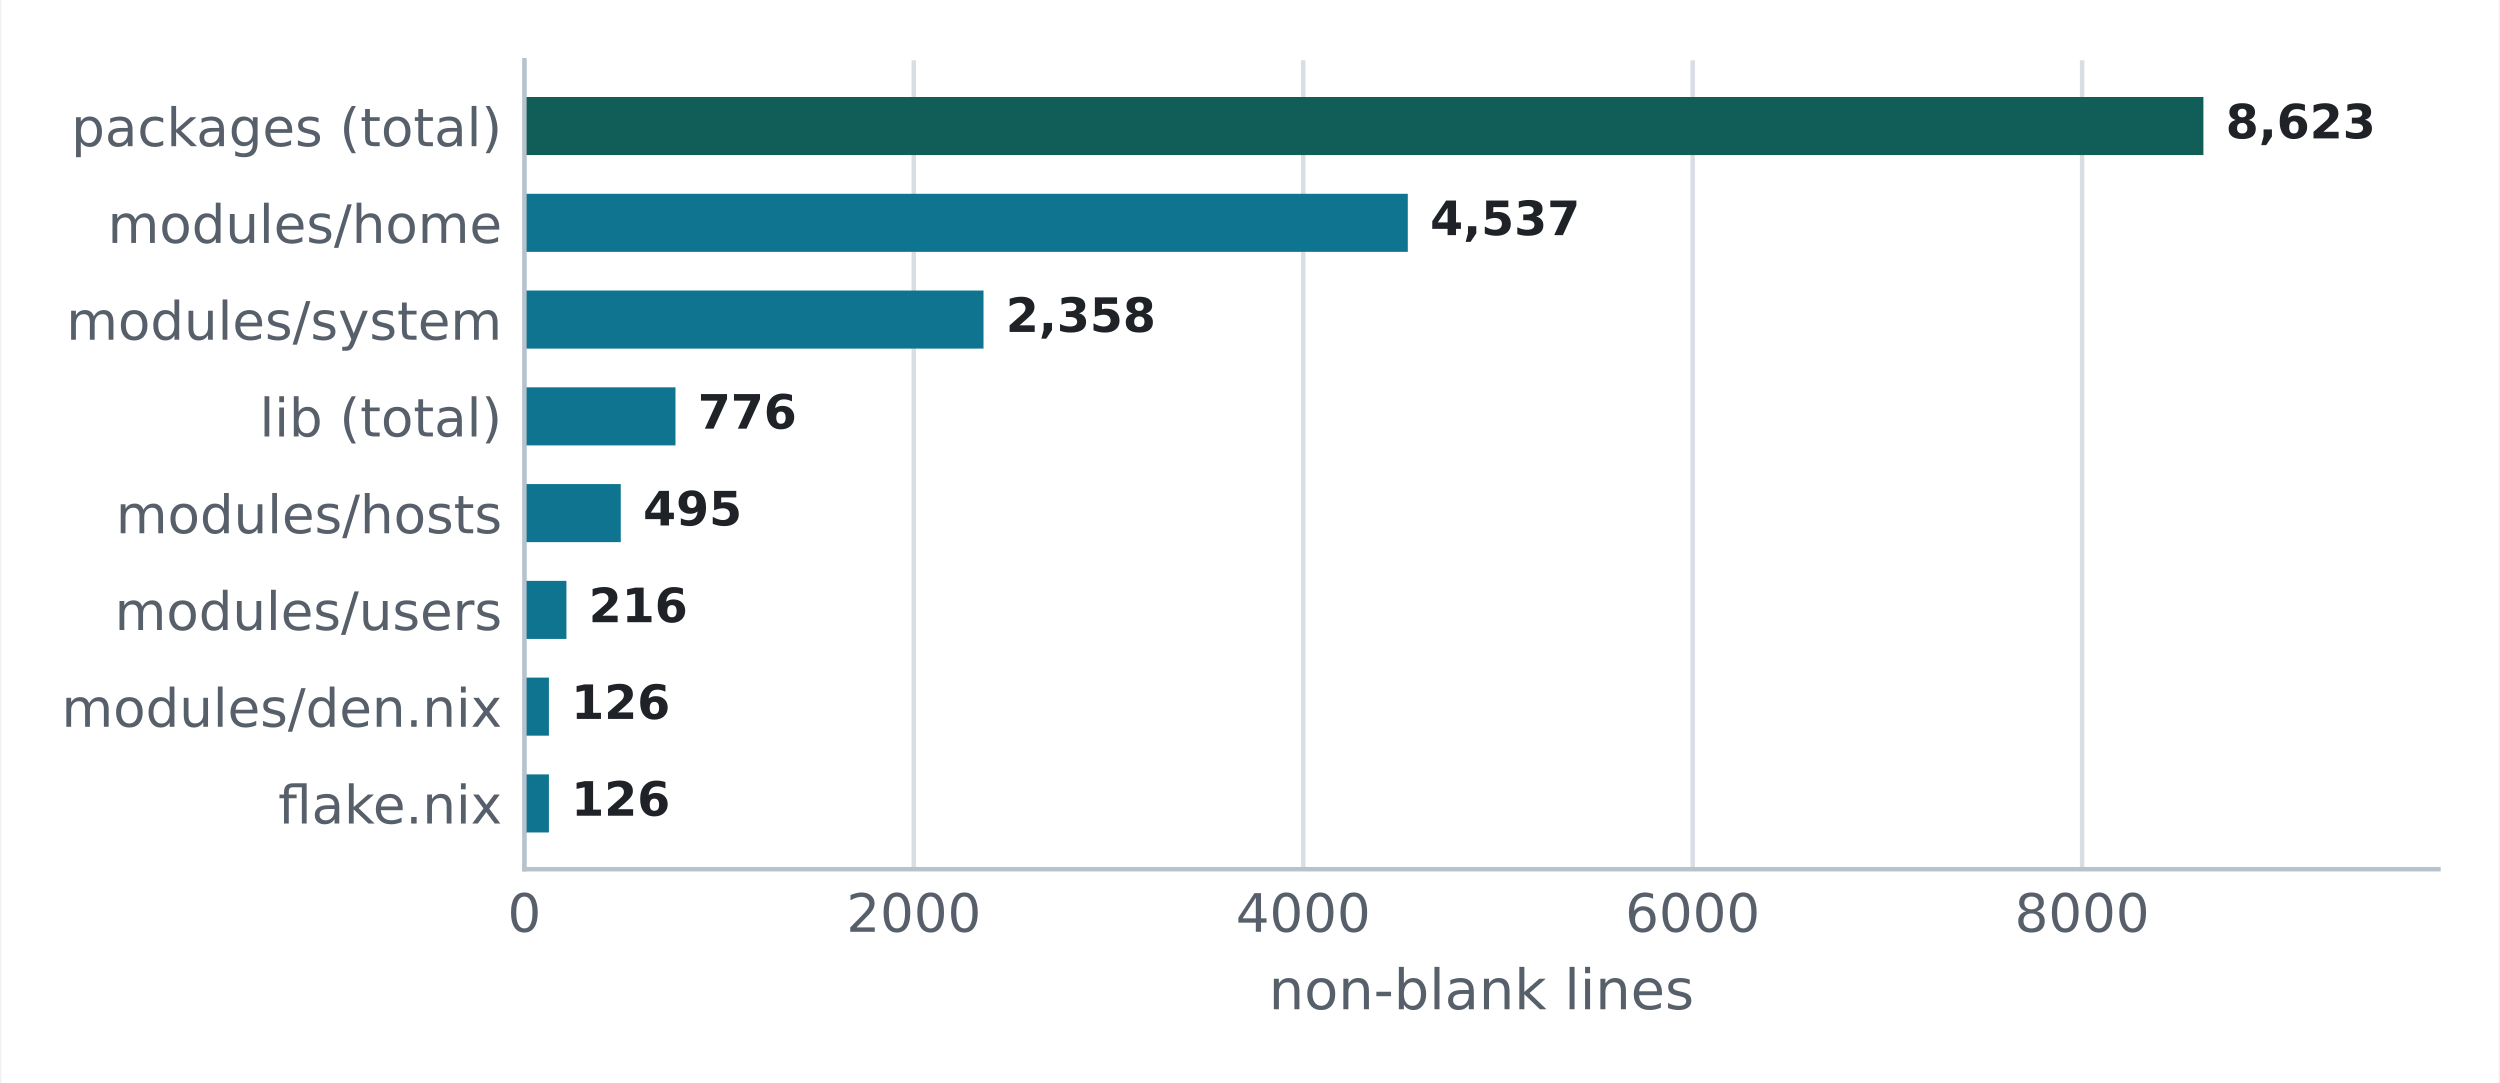
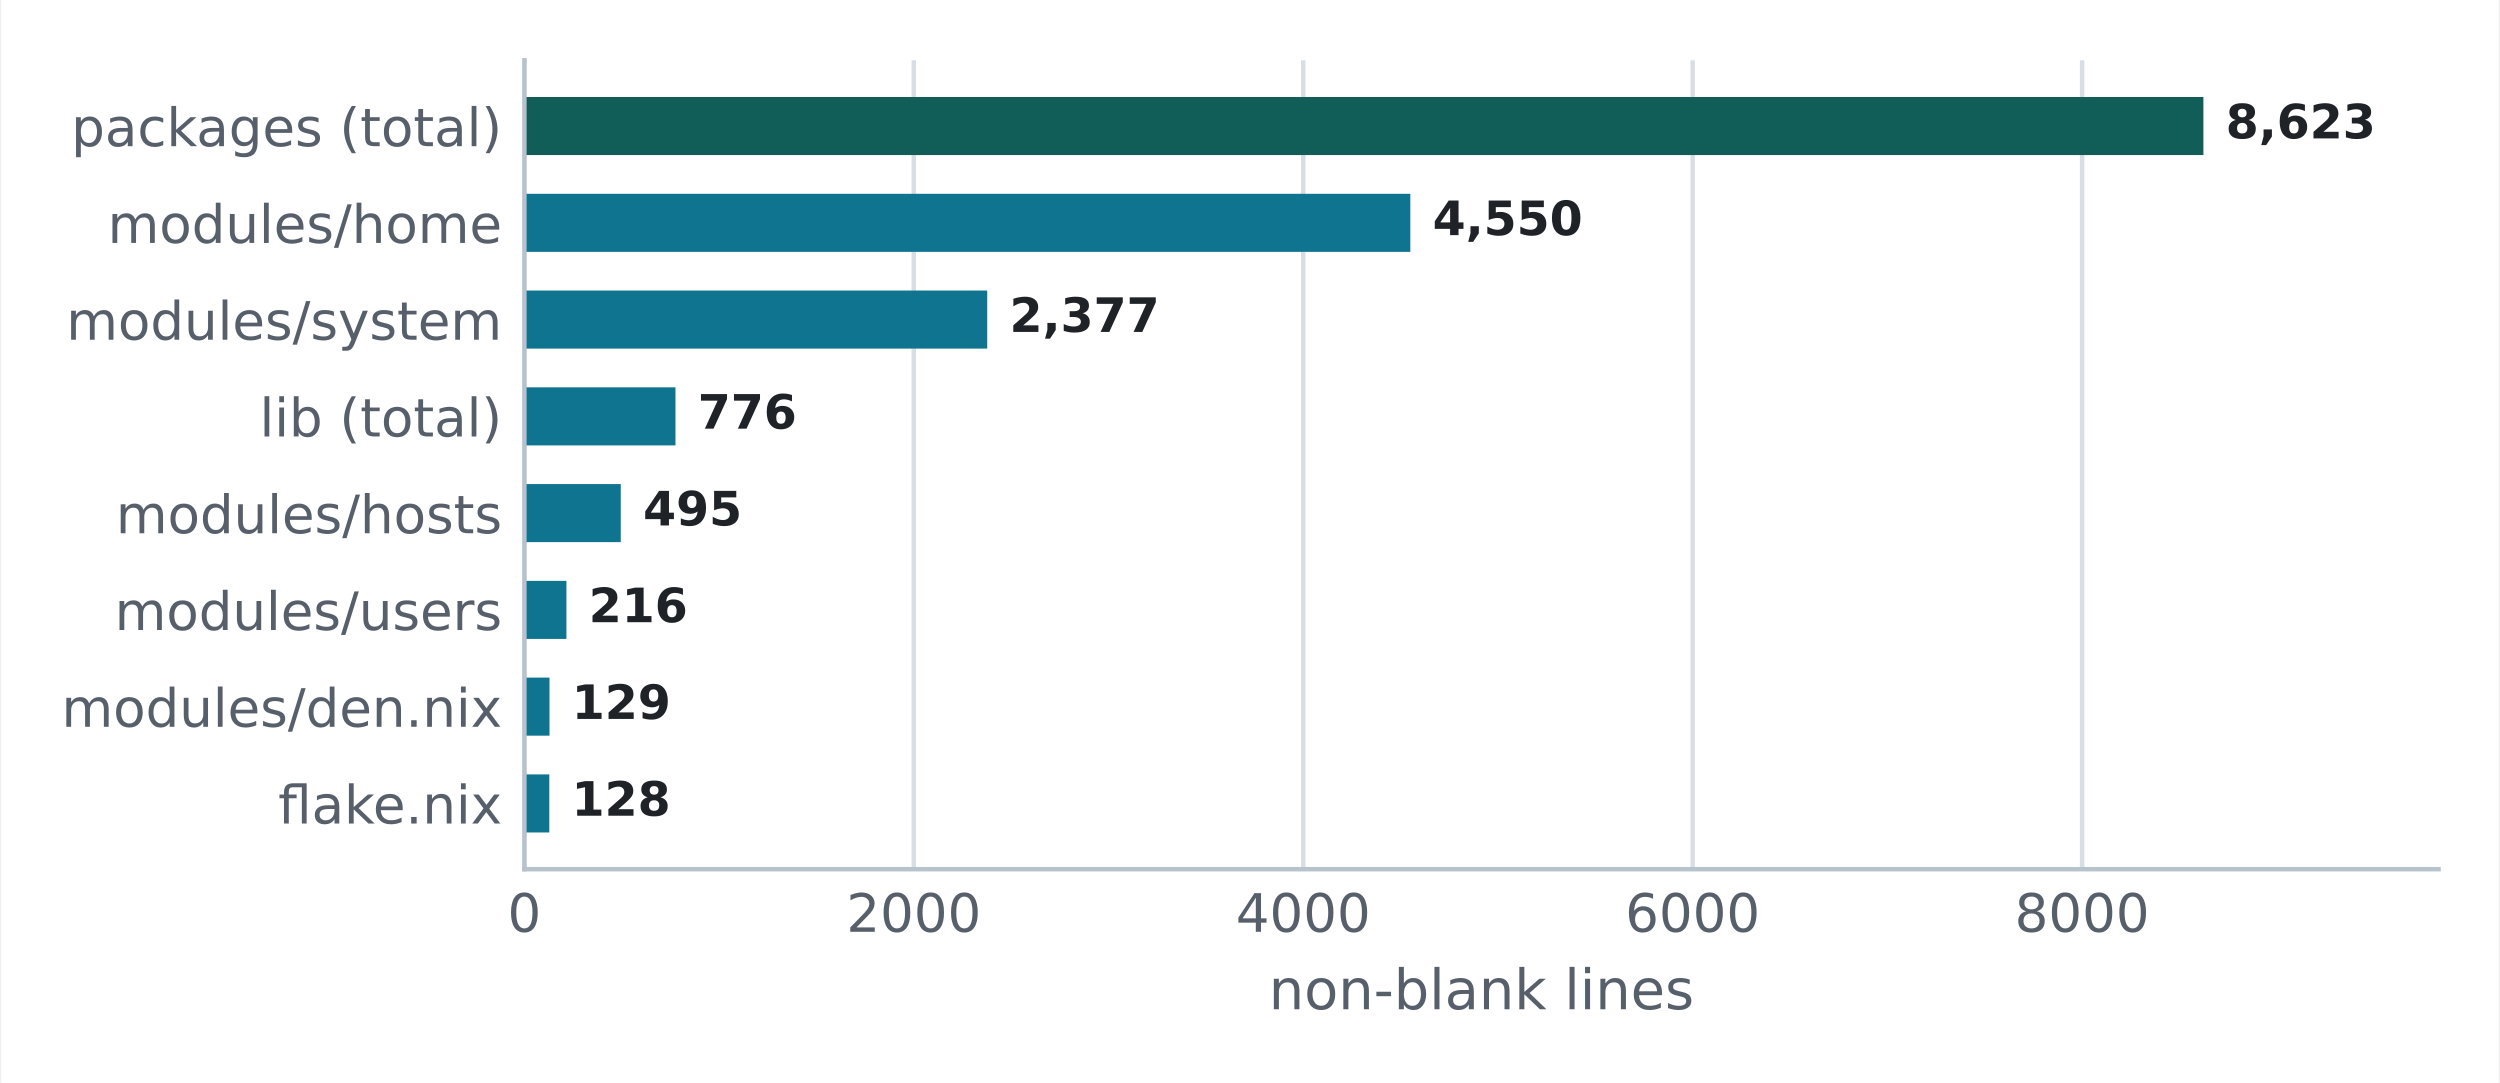
<svg xmlns="http://www.w3.org/2000/svg" xmlns:xlink="http://www.w3.org/1999/xlink" width="995" height="431" viewBox="0 0 447.591 194.078" version="1.1">
  <defs>
    <style type="text/css">*{stroke-linejoin: round; stroke-linecap: butt}</style>
  </defs>
  <g id="figure_1">
    <g id="patch_1">
      <path d="M 0 194.078  L 447.591 194.078  L 447.591 0  L 0 0  z " style="fill: #ffffff" />
    </g>
    <g id="axes_1">
      <g id="patch_2">
        <path d="M 93.751 155.778  L 436.791 155.778  L 436.791 10.8  L 93.751 10.8  z " style="fill: #ffffff" />
      </g>
      <g id="matplotlib.axis_1">
        <g id="xtick_1">
          <g id="line2d_1">
            <path d="M 93.751 155.778  L 93.751 10.8  " clip-path="url(#p4f550c6e6d)" style="fill: none; stroke: #d8dee4; stroke-width: 0.8; stroke-linecap: square" />
          </g>
          <g id="line2d_2" />
          <g id="text_1">
            <g style="fill: #57606a" transform="translate(90.72875 166.9954) scale(0.095 -0.095)">
              <defs>
                <path id="DejaVuSans-13" d="M 2034 4250  Q 1547 4250 1301 3770  Q 1056 3291 1056 2328  Q 1056 1369 1301 889  Q 1547 409 2034 409  Q 2525 409 2770 889  Q 3016 1369 3016 2328  Q 3016 3291 2770 3770  Q 2525 4250 2034 4250  z M 2034 4750  Q 2819 4750 3233 4129  Q 3647 3509 3647 2328  Q 3647 1150 3233 529  Q 2819 -91 2034 -91  Q 1250 -91 836 529  Q 422 1150 422 2328  Q 422 3509 836 4129  Q 1250 4750 2034 4750  z " transform="scale(0.015625)" />
              </defs>
              <use xlink:href="#DejaVuSans-13" />
            </g>
          </g>
        </g>
        <g id="xtick_2">
          <g id="line2d_3">
            <path d="M 163.544 155.778  L 163.544 10.8  " clip-path="url(#p4f550c6e6d)" style="fill: none; stroke: #d8dee4; stroke-width: 0.8; stroke-linecap: square" />
          </g>
          <g id="line2d_4" />
          <g id="text_2">
            <g style="fill: #57606a" transform="translate(151.4551 166.9954) scale(0.095 -0.095)">
              <defs>
                <path id="DejaVuSans-15" d="M 1228 531  L 3431 531  L 3431 0  L 469 0  L 469 531  Q 828 903 1448 1529  Q 2069 2156 2228 2338  Q 2531 2678 2651 2914  Q 2772 3150 2772 3378  Q 2772 3750 2511 3984  Q 2250 4219 1831 4219  Q 1534 4219 1204 4116  Q 875 4013 500 3803  L 500 4441  Q 881 4594 1212 4672  Q 1544 4750 1819 4750  Q 2544 4750 2975 4387  Q 3406 4025 3406 3419  Q 3406 3131 3298 2873  Q 3191 2616 2906 2266  Q 2828 2175 2409 1742  Q 1991 1309 1228 531  z " transform="scale(0.015625)" />
              </defs>
              <use xlink:href="#DejaVuSans-15" />
              <use xlink:href="#DejaVuSans-13" transform="translate(63.625 0)" />
              <use xlink:href="#DejaVuSans-13" transform="translate(127.25 0)" />
              <use xlink:href="#DejaVuSans-13" transform="translate(190.875 0)" />
            </g>
          </g>
        </g>
        <g id="xtick_3">
          <g id="line2d_5">
            <path d="M 233.337 155.778  L 233.337 10.8  " clip-path="url(#p4f550c6e6d)" style="fill: none; stroke: #d8dee4; stroke-width: 0.8; stroke-linecap: square" />
          </g>
          <g id="line2d_6" />
          <g id="text_3">
            <g style="fill: #57606a" transform="translate(221.2481 166.9954) scale(0.095 -0.095)">
              <defs>
                <path id="DejaVuSans-17" d="M 2419 4116  L 825 1625  L 2419 1625  L 2419 4116  z M 2253 4666  L 3047 4666  L 3047 1625  L 3713 1625  L 3713 1100  L 3047 1100  L 3047 0  L 2419 0  L 2419 1100  L 313 1100  L 313 1709  L 2253 4666  z " transform="scale(0.015625)" />
              </defs>
              <use xlink:href="#DejaVuSans-17" />
              <use xlink:href="#DejaVuSans-13" transform="translate(63.625 0)" />
              <use xlink:href="#DejaVuSans-13" transform="translate(127.25 0)" />
              <use xlink:href="#DejaVuSans-13" transform="translate(190.875 0)" />
            </g>
          </g>
        </g>
        <g id="xtick_4">
          <g id="line2d_7">
            <path d="M 303.13 155.778  L 303.13 10.8  " clip-path="url(#p4f550c6e6d)" style="fill: none; stroke: #d8dee4; stroke-width: 0.8; stroke-linecap: square" />
          </g>
          <g id="line2d_8" />
          <g id="text_4">
            <g style="fill: #57606a" transform="translate(291.041 166.9954) scale(0.095 -0.095)">
              <defs>
                <path id="DejaVuSans-19" d="M 2113 2584  Q 1688 2584 1439 2293  Q 1191 2003 1191 1497  Q 1191 994 1439 701  Q 1688 409 2113 409  Q 2538 409 2786 701  Q 3034 994 3034 1497  Q 3034 2003 2786 2293  Q 2538 2584 2113 2584  z M 3366 4563  L 3366 3988  Q 3128 4100 2886 4159  Q 2644 4219 2406 4219  Q 1781 4219 1451 3797  Q 1122 3375 1075 2522  Q 1259 2794 1537 2939  Q 1816 3084 2150 3084  Q 2853 3084 3261 2657  Q 3669 2231 3669 1497  Q 3669 778 3244 343  Q 2819 -91 2113 -91  Q 1303 -91 875 529  Q 447 1150 447 2328  Q 447 3434 972 4092  Q 1497 4750 2381 4750  Q 2619 4750 2861 4703  Q 3103 4656 3366 4563  z " transform="scale(0.015625)" />
              </defs>
              <use xlink:href="#DejaVuSans-19" />
              <use xlink:href="#DejaVuSans-13" transform="translate(63.625 0)" />
              <use xlink:href="#DejaVuSans-13" transform="translate(127.25 0)" />
              <use xlink:href="#DejaVuSans-13" transform="translate(190.875 0)" />
            </g>
          </g>
        </g>
        <g id="xtick_5">
          <g id="line2d_9">
            <path d="M 372.923 155.778  L 372.923 10.8  " clip-path="url(#p4f550c6e6d)" style="fill: none; stroke: #d8dee4; stroke-width: 0.8; stroke-linecap: square" />
          </g>
          <g id="line2d_10" />
          <g id="text_5">
            <g style="fill: #57606a" transform="translate(360.834 166.9954) scale(0.095 -0.095)">
              <defs>
                <path id="DejaVuSans-1b" d="M 2034 2216  Q 1584 2216 1326 1975  Q 1069 1734 1069 1313  Q 1069 891 1326 650  Q 1584 409 2034 409  Q 2484 409 2743 651  Q 3003 894 3003 1313  Q 3003 1734 2745 1975  Q 2488 2216 2034 2216  z M 1403 2484  Q 997 2584 770 2862  Q 544 3141 544 3541  Q 544 4100 942 4425  Q 1341 4750 2034 4750  Q 2731 4750 3128 4425  Q 3525 4100 3525 3541  Q 3525 3141 3298 2862  Q 3072 2584 2669 2484  Q 3125 2378 3379 2068  Q 3634 1759 3634 1313  Q 3634 634 3220 271  Q 2806 -91 2034 -91  Q 1263 -91 848 271  Q 434 634 434 1313  Q 434 1759 690 2068  Q 947 2378 1403 2484  z M 1172 3481  Q 1172 3119 1398 2916  Q 1625 2713 2034 2713  Q 2441 2713 2670 2916  Q 2900 3119 2900 3481  Q 2900 3844 2670 4047  Q 2441 4250 2034 4250  Q 1625 4250 1398 4047  Q 1172 3844 1172 3481  z " transform="scale(0.015625)" />
              </defs>
              <use xlink:href="#DejaVuSans-1b" />
              <use xlink:href="#DejaVuSans-13" transform="translate(63.625 0)" />
              <use xlink:href="#DejaVuSans-13" transform="translate(127.25 0)" />
              <use xlink:href="#DejaVuSans-13" transform="translate(190.875 0)" />
            </g>
          </g>
        </g>
        <g id="text_6">
          <g style="fill: #57606a" transform="translate(227.1616 180.8761) scale(0.1 -0.1)">
            <defs>
              <path id="DejaVuSans-51" d="M 3513 2113  L 3513 0  L 2938 0  L 2938 2094  Q 2938 2591 2744 2837  Q 2550 3084 2163 3084  Q 1697 3084 1428 2787  Q 1159 2491 1159 1978  L 1159 0  L 581 0  L 581 3500  L 1159 3500  L 1159 2956  Q 1366 3272 1645 3428  Q 1925 3584 2291 3584  Q 2894 3584 3203 3211  Q 3513 2838 3513 2113  z " transform="scale(0.015625)" />
              <path id="DejaVuSans-52" d="M 1959 3097  Q 1497 3097 1228 2736  Q 959 2375 959 1747  Q 959 1119 1226 758  Q 1494 397 1959 397  Q 2419 397 2687 759  Q 2956 1122 2956 1747  Q 2956 2369 2687 2733  Q 2419 3097 1959 3097  z M 1959 3584  Q 2709 3584 3137 3096  Q 3566 2609 3566 1747  Q 3566 888 3137 398  Q 2709 -91 1959 -91  Q 1206 -91 779 398  Q 353 888 353 1747  Q 353 2609 779 3096  Q 1206 3584 1959 3584  z " transform="scale(0.015625)" />
              <path id="DejaVuSans-10" d="M 313 2009  L 1997 2009  L 1997 1497  L 313 1497  L 313 2009  z " transform="scale(0.015625)" />
              <path id="DejaVuSans-45" d="M 3116 1747  Q 3116 2381 2855 2742  Q 2594 3103 2138 3103  Q 1681 3103 1420 2742  Q 1159 2381 1159 1747  Q 1159 1113 1420 752  Q 1681 391 2138 391  Q 2594 391 2855 752  Q 3116 1113 3116 1747  z M 1159 2969  Q 1341 3281 1617 3432  Q 1894 3584 2278 3584  Q 2916 3584 3314 3078  Q 3713 2572 3713 1747  Q 3713 922 3314 415  Q 2916 -91 2278 -91  Q 1894 -91 1617 61  Q 1341 213 1159 525  L 1159 0  L 581 0  L 581 4863  L 1159 4863  L 1159 2969  z " transform="scale(0.015625)" />
              <path id="DejaVuSans-4f" d="M 603 4863  L 1178 4863  L 1178 0  L 603 0  L 603 4863  z " transform="scale(0.015625)" />
              <path id="DejaVuSans-44" d="M 2194 1759  Q 1497 1759 1228 1600  Q 959 1441 959 1056  Q 959 750 1161 570  Q 1363 391 1709 391  Q 2188 391 2477 730  Q 2766 1069 2766 1631  L 2766 1759  L 2194 1759  z M 3341 1997  L 3341 0  L 2766 0  L 2766 531  Q 2569 213 2275 61  Q 1981 -91 1556 -91  Q 1019 -91 701 211  Q 384 513 384 1019  Q 384 1609 779 1909  Q 1175 2209 1959 2209  L 2766 2209  L 2766 2266  Q 2766 2663 2505 2880  Q 2244 3097 1772 3097  Q 1472 3097 1187 3025  Q 903 2953 641 2809  L 641 3341  Q 956 3463 1253 3523  Q 1550 3584 1831 3584  Q 2591 3584 2966 3190  Q 3341 2797 3341 1997  z " transform="scale(0.015625)" />
              <path id="DejaVuSans-4e" d="M 581 4863  L 1159 4863  L 1159 1991  L 2875 3500  L 3609 3500  L 1753 1863  L 3688 0  L 2938 0  L 1159 1709  L 1159 0  L 581 0  L 581 4863  z " transform="scale(0.015625)" />
              <path id="DejaVuSans-3" transform="scale(0.015625)" />
              <path id="DejaVuSans-4c" d="M 603 3500  L 1178 3500  L 1178 0  L 603 0  L 603 3500  z M 603 4863  L 1178 4863  L 1178 4134  L 603 4134  L 603 4863  z " transform="scale(0.015625)" />
              <path id="DejaVuSans-48" d="M 3597 1894  L 3597 1613  L 953 1613  Q 991 1019 1311 708  Q 1631 397 2203 397  Q 2534 397 2845 478  Q 3156 559 3463 722  L 3463 178  Q 3153 47 2828 -22  Q 2503 -91 2169 -91  Q 1331 -91 842 396  Q 353 884 353 1716  Q 353 2575 817 3079  Q 1281 3584 2069 3584  Q 2775 3584 3186 3129  Q 3597 2675 3597 1894  z M 3022 2063  Q 3016 2534 2758 2815  Q 2500 3097 2075 3097  Q 1594 3097 1305 2825  Q 1016 2553 972 2059  L 3022 2063  z " transform="scale(0.015625)" />
              <path id="DejaVuSans-56" d="M 2834 3397  L 2834 2853  Q 2591 2978 2328 3040  Q 2066 3103 1784 3103  Q 1356 3103 1142 2972  Q 928 2841 928 2578  Q 928 2378 1081 2264  Q 1234 2150 1697 2047  L 1894 2003  Q 2506 1872 2764 1633  Q 3022 1394 3022 966  Q 3022 478 2636 193  Q 2250 -91 1575 -91  Q 1294 -91 989 -36  Q 684 19 347 128  L 347 722  Q 666 556 975 473  Q 1284 391 1588 391  Q 1994 391 2212 530  Q 2431 669 2431 922  Q 2431 1156 2273 1281  Q 2116 1406 1581 1522  L 1381 1569  Q 847 1681 609 1914  Q 372 2147 372 2553  Q 372 3047 722 3315  Q 1072 3584 1716 3584  Q 2034 3584 2315 3537  Q 2597 3491 2834 3397  z " transform="scale(0.015625)" />
            </defs>
            <use xlink:href="#DejaVuSans-51" />
            <use xlink:href="#DejaVuSans-52" transform="translate(63.375 0)" />
            <use xlink:href="#DejaVuSans-51" transform="translate(124.5625 0)" />
            <use xlink:href="#DejaVuSans-10" transform="translate(187.9375 0)" />
            <use xlink:href="#DejaVuSans-45" transform="translate(224.0156 0)" />
            <use xlink:href="#DejaVuSans-4f" transform="translate(287.5 0)" />
            <use xlink:href="#DejaVuSans-44" transform="translate(315.2812 0)" />
            <use xlink:href="#DejaVuSans-51" transform="translate(376.5625 0)" />
            <use xlink:href="#DejaVuSans-4e" transform="translate(439.9375 0)" />
            <use xlink:href="#DejaVuSans-3" transform="translate(497.8438 0)" />
            <use xlink:href="#DejaVuSans-4f" transform="translate(529.625 0)" />
            <use xlink:href="#DejaVuSans-4c" transform="translate(557.4062 0)" />
            <use xlink:href="#DejaVuSans-51" transform="translate(585.1875 0)" />
            <use xlink:href="#DejaVuSans-48" transform="translate(648.5625 0)" />
            <use xlink:href="#DejaVuSans-56" transform="translate(710.0938 0)" />
          </g>
        </g>
      </g>
      <g id="matplotlib.axis_2">
        <g id="ytick_1">
          <g id="line2d_11" />
          <g id="text_7">
            <g style="fill: #57606a" transform="translate(49.6357 147.5945) scale(0.095 -0.095)">
              <defs>
                <path id="DejaVuSans-13b0" d="M 1831 4863  L 3431 4863  L 3431 0  L 2853 0  L 2853 4384  L 1825 4384  Q 1516 4384 1395 4259  Q 1275 4134 1275 3809  L 1275 3500  L 2222 3500  L 2222 3053  L 1275 3053  L 1275 0  L 697 0  L 697 3053  L 147 3053  L 147 3500  L 697 3500  L 697 3744  Q 697 4328 969 4595  Q 1241 4863 1831 4863  z " transform="scale(0.015625)" />
                <path id="DejaVuSans-11" d="M 684 794  L 1344 794  L 1344 0  L 684 0  L 684 794  z " transform="scale(0.015625)" />
                <path id="DejaVuSans-5b" d="M 3513 3500  L 2247 1797  L 3578 0  L 2900 0  L 1881 1375  L 863 0  L 184 0  L 1544 1831  L 300 3500  L 978 3500  L 1906 2253  L 2834 3500  L 3513 3500  z " transform="scale(0.015625)" />
              </defs>
              <use xlink:href="#DejaVuSans-13b0" />
              <use xlink:href="#DejaVuSans-44" transform="translate(62.98438 0)" />
              <use xlink:href="#DejaVuSans-4e" transform="translate(124.2656 0)" />
              <use xlink:href="#DejaVuSans-48" transform="translate(178.6094 0)" />
              <use xlink:href="#DejaVuSans-11" transform="translate(240.1406 0)" />
              <use xlink:href="#DejaVuSans-51" transform="translate(271.9219 0)" />
              <use xlink:href="#DejaVuSans-4c" transform="translate(335.2969 0)" />
              <use xlink:href="#DejaVuSans-5b" transform="translate(363.0781 0)" />
            </g>
          </g>
        </g>
        <g id="ytick_2">
          <g id="line2d_12" />
          <g id="text_8">
            <g style="fill: #57606a" transform="translate(10.8 130.2526) scale(0.095 -0.095)">
              <defs>
                <path id="DejaVuSans-50" d="M 3328 2828  Q 3544 3216 3844 3400  Q 4144 3584 4550 3584  Q 5097 3584 5394 3201  Q 5691 2819 5691 2113  L 5691 0  L 5113 0  L 5113 2094  Q 5113 2597 4934 2840  Q 4756 3084 4391 3084  Q 3944 3084 3684 2787  Q 3425 2491 3425 1978  L 3425 0  L 2847 0  L 2847 2094  Q 2847 2600 2669 2842  Q 2491 3084 2119 3084  Q 1678 3084 1418 2786  Q 1159 2488 1159 1978  L 1159 0  L 581 0  L 581 3500  L 1159 3500  L 1159 2956  Q 1356 3278 1631 3431  Q 1906 3584 2284 3584  Q 2666 3584 2933 3390  Q 3200 3197 3328 2828  z " transform="scale(0.015625)" />
                <path id="DejaVuSans-47" d="M 2906 2969  L 2906 4863  L 3481 4863  L 3481 0  L 2906 0  L 2906 525  Q 2725 213 2448 61  Q 2172 -91 1784 -91  Q 1150 -91 751 415  Q 353 922 353 1747  Q 353 2572 751 3078  Q 1150 3584 1784 3584  Q 2172 3584 2448 3432  Q 2725 3281 2906 2969  z M 947 1747  Q 947 1113 1208 752  Q 1469 391 1925 391  Q 2381 391 2643 752  Q 2906 1113 2906 1747  Q 2906 2381 2643 2742  Q 2381 3103 1925 3103  Q 1469 3103 1208 2742  Q 947 2381 947 1747  z " transform="scale(0.015625)" />
                <path id="DejaVuSans-58" d="M 544 1381  L 544 3500  L 1119 3500  L 1119 1403  Q 1119 906 1312 657  Q 1506 409 1894 409  Q 2359 409 2629 706  Q 2900 1003 2900 1516  L 2900 3500  L 3475 3500  L 3475 0  L 2900 0  L 2900 538  Q 2691 219 2414 64  Q 2138 -91 1772 -91  Q 1169 -91 856 284  Q 544 659 544 1381  z M 1991 3584  L 1991 3584  z " transform="scale(0.015625)" />
                <path id="DejaVuSans-12" d="M 1625 4666  L 2156 4666  L 531 -594  L 0 -594  L 1625 4666  z " transform="scale(0.015625)" />
              </defs>
              <use xlink:href="#DejaVuSans-50" />
              <use xlink:href="#DejaVuSans-52" transform="translate(97.40625 0)" />
              <use xlink:href="#DejaVuSans-47" transform="translate(158.5938 0)" />
              <use xlink:href="#DejaVuSans-58" transform="translate(222.0781 0)" />
              <use xlink:href="#DejaVuSans-4f" transform="translate(285.4531 0)" />
              <use xlink:href="#DejaVuSans-48" transform="translate(313.2344 0)" />
              <use xlink:href="#DejaVuSans-56" transform="translate(374.7656 0)" />
              <use xlink:href="#DejaVuSans-12" transform="translate(426.8594 0)" />
              <use xlink:href="#DejaVuSans-47" transform="translate(460.5469 0)" />
              <use xlink:href="#DejaVuSans-48" transform="translate(524.0312 0)" />
              <use xlink:href="#DejaVuSans-51" transform="translate(585.5625 0)" />
              <use xlink:href="#DejaVuSans-11" transform="translate(648.9375 0)" />
              <use xlink:href="#DejaVuSans-51" transform="translate(680.7188 0)" />
              <use xlink:href="#DejaVuSans-4c" transform="translate(744.0938 0)" />
              <use xlink:href="#DejaVuSans-5b" transform="translate(771.875 0)" />
            </g>
          </g>
        </g>
        <g id="ytick_3">
          <g id="line2d_13" />
          <g id="text_9">
            <g style="fill: #57606a" transform="translate(20.32969 112.9108) scale(0.095 -0.095)">
              <defs>
                <path id="DejaVuSans-55" d="M 2631 2963  Q 2534 3019 2420 3045  Q 2306 3072 2169 3072  Q 1681 3072 1420 2755  Q 1159 2438 1159 1844  L 1159 0  L 581 0  L 581 3500  L 1159 3500  L 1159 2956  Q 1341 3275 1631 3429  Q 1922 3584 2338 3584  Q 2397 3584 2469 3576  Q 2541 3569 2628 3553  L 2631 2963  z " transform="scale(0.015625)" />
              </defs>
              <use xlink:href="#DejaVuSans-50" />
              <use xlink:href="#DejaVuSans-52" transform="translate(97.40625 0)" />
              <use xlink:href="#DejaVuSans-47" transform="translate(158.5938 0)" />
              <use xlink:href="#DejaVuSans-58" transform="translate(222.0781 0)" />
              <use xlink:href="#DejaVuSans-4f" transform="translate(285.4531 0)" />
              <use xlink:href="#DejaVuSans-48" transform="translate(313.2344 0)" />
              <use xlink:href="#DejaVuSans-56" transform="translate(374.7656 0)" />
              <use xlink:href="#DejaVuSans-12" transform="translate(426.8594 0)" />
              <use xlink:href="#DejaVuSans-58" transform="translate(460.5469 0)" />
              <use xlink:href="#DejaVuSans-56" transform="translate(523.9219 0)" />
              <use xlink:href="#DejaVuSans-48" transform="translate(576.0156 0)" />
              <use xlink:href="#DejaVuSans-55" transform="translate(637.5469 0)" />
              <use xlink:href="#DejaVuSans-56" transform="translate(678.6562 0)" />
            </g>
          </g>
        </g>
        <g id="ytick_4">
          <g id="line2d_14" />
          <g id="text_10">
            <g style="fill: #57606a" transform="translate(20.54344 95.569) scale(0.095 -0.095)">
              <defs>
                <path id="DejaVuSans-4b" d="M 3513 2113  L 3513 0  L 2938 0  L 2938 2094  Q 2938 2591 2744 2837  Q 2550 3084 2163 3084  Q 1697 3084 1428 2787  Q 1159 2491 1159 1978  L 1159 0  L 581 0  L 581 4863  L 1159 4863  L 1159 2956  Q 1366 3272 1645 3428  Q 1925 3584 2291 3584  Q 2894 3584 3203 3211  Q 3513 2838 3513 2113  z " transform="scale(0.015625)" />
                <path id="DejaVuSans-57" d="M 1172 4494  L 1172 3500  L 2356 3500  L 2356 3053  L 1172 3053  L 1172 1153  Q 1172 725 1289 603  Q 1406 481 1766 481  L 2356 481  L 2356 0  L 1766 0  Q 1100 0 847 248  Q 594 497 594 1153  L 594 3053  L 172 3053  L 172 3500  L 594 3500  L 594 4494  L 1172 4494  z " transform="scale(0.015625)" />
              </defs>
              <use xlink:href="#DejaVuSans-50" />
              <use xlink:href="#DejaVuSans-52" transform="translate(97.40625 0)" />
              <use xlink:href="#DejaVuSans-47" transform="translate(158.5938 0)" />
              <use xlink:href="#DejaVuSans-58" transform="translate(222.0781 0)" />
              <use xlink:href="#DejaVuSans-4f" transform="translate(285.4531 0)" />
              <use xlink:href="#DejaVuSans-48" transform="translate(313.2344 0)" />
              <use xlink:href="#DejaVuSans-56" transform="translate(374.7656 0)" />
              <use xlink:href="#DejaVuSans-12" transform="translate(426.8594 0)" />
              <use xlink:href="#DejaVuSans-4b" transform="translate(460.5469 0)" />
              <use xlink:href="#DejaVuSans-52" transform="translate(523.9219 0)" />
              <use xlink:href="#DejaVuSans-56" transform="translate(585.1094 0)" />
              <use xlink:href="#DejaVuSans-57" transform="translate(637.2031 0)" />
              <use xlink:href="#DejaVuSans-56" transform="translate(676.4062 0)" />
            </g>
          </g>
        </g>
        <g id="ytick_5">
          <g id="line2d_15" />
          <g id="text_11">
            <g style="fill: #57606a" transform="translate(46.28695 78.22717) scale(0.095 -0.095)">
              <defs>
                <path id="DejaVuSans-b" d="M 1984 4856  Q 1566 4138 1362 3434  Q 1159 2731 1159 2009  Q 1159 1288 1364 580  Q 1569 -128 1984 -844  L 1484 -844  Q 1016 -109 783 600  Q 550 1309 550 2009  Q 550 2706 781 3412  Q 1013 4119 1484 4856  L 1984 4856  z " transform="scale(0.015625)" />
                <path id="DejaVuSans-c" d="M 513 4856  L 1013 4856  Q 1481 4119 1714 3412  Q 1947 2706 1947 2009  Q 1947 1309 1714 600  Q 1481 -109 1013 -844  L 513 -844  Q 928 -128 1133 580  Q 1338 1288 1338 2009  Q 1338 2731 1133 3434  Q 928 4138 513 4856  z " transform="scale(0.015625)" />
              </defs>
              <use xlink:href="#DejaVuSans-4f" />
              <use xlink:href="#DejaVuSans-4c" transform="translate(27.78125 0)" />
              <use xlink:href="#DejaVuSans-45" transform="translate(55.5625 0)" />
              <use xlink:href="#DejaVuSans-3" transform="translate(119.0469 0)" />
              <use xlink:href="#DejaVuSans-b" transform="translate(150.8281 0)" />
              <use xlink:href="#DejaVuSans-57" transform="translate(189.8438 0)" />
              <use xlink:href="#DejaVuSans-52" transform="translate(229.0469 0)" />
              <use xlink:href="#DejaVuSans-57" transform="translate(290.2344 0)" />
              <use xlink:href="#DejaVuSans-44" transform="translate(329.4375 0)" />
              <use xlink:href="#DejaVuSans-4f" transform="translate(390.7188 0)" />
              <use xlink:href="#DejaVuSans-c" transform="translate(418.5 0)" />
            </g>
          </g>
        </g>
        <g id="ytick_6">
          <g id="line2d_16" />
          <g id="text_12">
            <g style="fill: #57606a" transform="translate(11.655 60.88535) scale(0.095 -0.095)">
              <defs>
                <path id="DejaVuSans-5c" d="M 2059 -325  Q 1816 -950 1584 -1140  Q 1353 -1331 966 -1331  L 506 -1331  L 506 -850  L 844 -850  Q 1081 -850 1212 -737  Q 1344 -625 1503 -206  L 1606 56  L 191 3500  L 800 3500  L 1894 763  L 2988 3500  L 3597 3500  L 2059 -325  z " transform="scale(0.015625)" />
              </defs>
              <use xlink:href="#DejaVuSans-50" />
              <use xlink:href="#DejaVuSans-52" transform="translate(97.40625 0)" />
              <use xlink:href="#DejaVuSans-47" transform="translate(158.5938 0)" />
              <use xlink:href="#DejaVuSans-58" transform="translate(222.0781 0)" />
              <use xlink:href="#DejaVuSans-4f" transform="translate(285.4531 0)" />
              <use xlink:href="#DejaVuSans-48" transform="translate(313.2344 0)" />
              <use xlink:href="#DejaVuSans-56" transform="translate(374.7656 0)" />
              <use xlink:href="#DejaVuSans-12" transform="translate(426.8594 0)" />
              <use xlink:href="#DejaVuSans-56" transform="translate(460.5469 0)" />
              <use xlink:href="#DejaVuSans-5c" transform="translate(512.6406 0)" />
              <use xlink:href="#DejaVuSans-56" transform="translate(571.8281 0)" />
              <use xlink:href="#DejaVuSans-57" transform="translate(623.9219 0)" />
              <use xlink:href="#DejaVuSans-48" transform="translate(663.125 0)" />
              <use xlink:href="#DejaVuSans-50" transform="translate(724.6562 0)" />
            </g>
          </g>
        </g>
        <g id="ytick_7">
          <g id="line2d_17" />
          <g id="text_13">
            <g style="fill: #57606a" transform="translate(19.06648 43.54352) scale(0.095 -0.095)">
              <use xlink:href="#DejaVuSans-50" />
              <use xlink:href="#DejaVuSans-52" transform="translate(97.40625 0)" />
              <use xlink:href="#DejaVuSans-47" transform="translate(158.5938 0)" />
              <use xlink:href="#DejaVuSans-58" transform="translate(222.0781 0)" />
              <use xlink:href="#DejaVuSans-4f" transform="translate(285.4531 0)" />
              <use xlink:href="#DejaVuSans-48" transform="translate(313.2344 0)" />
              <use xlink:href="#DejaVuSans-56" transform="translate(374.7656 0)" />
              <use xlink:href="#DejaVuSans-12" transform="translate(426.8594 0)" />
              <use xlink:href="#DejaVuSans-4b" transform="translate(460.5469 0)" />
              <use xlink:href="#DejaVuSans-52" transform="translate(523.9219 0)" />
              <use xlink:href="#DejaVuSans-50" transform="translate(585.1094 0)" />
              <use xlink:href="#DejaVuSans-48" transform="translate(682.5156 0)" />
            </g>
          </g>
        </g>
        <g id="ytick_8">
          <g id="line2d_18" />
          <g id="text_14">
            <g style="fill: #57606a" transform="translate(12.5382 26.2017) scale(0.095 -0.095)">
              <defs>
                <path id="DejaVuSans-53" d="M 1159 525  L 1159 -1331  L 581 -1331  L 581 3500  L 1159 3500  L 1159 2969  Q 1341 3281 1617 3432  Q 1894 3584 2278 3584  Q 2916 3584 3314 3078  Q 3713 2572 3713 1747  Q 3713 922 3314 415  Q 2916 -91 2278 -91  Q 1894 -91 1617 61  Q 1341 213 1159 525  z M 3116 1747  Q 3116 2381 2855 2742  Q 2594 3103 2138 3103  Q 1681 3103 1420 2742  Q 1159 2381 1159 1747  Q 1159 1113 1420 752  Q 1681 391 2138 391  Q 2594 391 2855 752  Q 3116 1113 3116 1747  z " transform="scale(0.015625)" />
                <path id="DejaVuSans-46" d="M 3122 3366  L 3122 2828  Q 2878 2963 2633 3030  Q 2388 3097 2138 3097  Q 1578 3097 1268 2742  Q 959 2388 959 1747  Q 959 1106 1268 751  Q 1578 397 2138 397  Q 2388 397 2633 464  Q 2878 531 3122 666  L 3122 134  Q 2881 22 2623 -34  Q 2366 -91 2075 -91  Q 1284 -91 818 406  Q 353 903 353 1747  Q 353 2603 823 3093  Q 1294 3584 2113 3584  Q 2378 3584 2631 3529  Q 2884 3475 3122 3366  z " transform="scale(0.015625)" />
                <path id="DejaVuSans-4a" d="M 2906 1791  Q 2906 2416 2648 2759  Q 2391 3103 1925 3103  Q 1463 3103 1205 2759  Q 947 2416 947 1791  Q 947 1169 1205 825  Q 1463 481 1925 481  Q 2391 481 2648 825  Q 2906 1169 2906 1791  z M 3481 434  Q 3481 -459 3084 -895  Q 2688 -1331 1869 -1331  Q 1566 -1331 1297 -1286  Q 1028 -1241 775 -1147  L 775 -588  Q 1028 -725 1275 -790  Q 1522 -856 1778 -856  Q 2344 -856 2625 -561  Q 2906 -266 2906 331  L 2906 616  Q 2728 306 2450 153  Q 2172 0 1784 0  Q 1141 0 747 490  Q 353 981 353 1791  Q 353 2603 747 3093  Q 1141 3584 1784 3584  Q 2172 3584 2450 3431  Q 2728 3278 2906 2969  L 2906 3500  L 3481 3500  L 3481 434  z " transform="scale(0.015625)" />
              </defs>
              <use xlink:href="#DejaVuSans-53" />
              <use xlink:href="#DejaVuSans-44" transform="translate(63.48438 0)" />
              <use xlink:href="#DejaVuSans-46" transform="translate(124.7656 0)" />
              <use xlink:href="#DejaVuSans-4e" transform="translate(179.75 0)" />
              <use xlink:href="#DejaVuSans-44" transform="translate(235.9062 0)" />
              <use xlink:href="#DejaVuSans-4a" transform="translate(297.1875 0)" />
              <use xlink:href="#DejaVuSans-48" transform="translate(360.6719 0)" />
              <use xlink:href="#DejaVuSans-56" transform="translate(422.2031 0)" />
              <use xlink:href="#DejaVuSans-3" transform="translate(474.2969 0)" />
              <use xlink:href="#DejaVuSans-b" transform="translate(506.0781 0)" />
              <use xlink:href="#DejaVuSans-57" transform="translate(545.0938 0)" />
              <use xlink:href="#DejaVuSans-52" transform="translate(584.2969 0)" />
              <use xlink:href="#DejaVuSans-57" transform="translate(645.4844 0)" />
              <use xlink:href="#DejaVuSans-44" transform="translate(684.6875 0)" />
              <use xlink:href="#DejaVuSans-4f" transform="translate(745.9688 0)" />
              <use xlink:href="#DejaVuSans-c" transform="translate(773.75 0)" />
            </g>
          </g>
        </g>
      </g>
      <g id="patch_3">
-         <path d="M 93.751 149.188  L 98.148 149.188  L 98.148 138.783  L 93.751 138.783  z " clip-path="url(#p4f550c6e6d)" style="fill: #0e7490" />
+         <path d="M 93.751 149.188  L 98.218 149.188  L 98.218 138.783  L 93.751 138.783  z " clip-path="url(#p4f550c6e6d)" style="fill: #0e7490" />
      </g>
      <g id="patch_4">
-         <path d="M 93.751 131.846  L 98.148 131.846  L 98.148 121.441  L 93.751 121.441  z " clip-path="url(#p4f550c6e6d)" style="fill: #0e7490" />
+         <path d="M 93.751 131.846  L 98.253 131.846  L 98.253 121.441  L 93.751 121.441  z " clip-path="url(#p4f550c6e6d)" style="fill: #0e7490" />
      </g>
      <g id="patch_5">
        <path d="M 93.751 114.504  L 101.289 114.504  L 101.289 104.099  L 93.751 104.099  z " clip-path="url(#p4f550c6e6d)" style="fill: #0e7490" />
      </g>
      <g id="patch_6">
        <path d="M 93.751 97.162  L 111.025 97.162  L 111.025 86.757  L 93.751 86.757  z " clip-path="url(#p4f550c6e6d)" style="fill: #0e7490" />
      </g>
      <g id="patch_7">
        <path d="M 93.751 79.82  L 120.831 79.82  L 120.831 69.415  L 93.751 69.415  z " clip-path="url(#p4f550c6e6d)" style="fill: #0e7490" />
      </g>
      <g id="patch_8">
-         <path d="M 93.751 62.479  L 176.037 62.479  L 176.037 52.074  L 93.751 52.074  z " clip-path="url(#p4f550c6e6d)" style="fill: #0e7490" />
+         <path d="M 93.751 62.479  L 176.7 62.479  L 176.7 52.074  L 93.751 52.074  z " clip-path="url(#p4f550c6e6d)" style="fill: #0e7490" />
      </g>
      <g id="patch_9">
-         <path d="M 93.751 45.137  L 252.076 45.137  L 252.076 34.732  L 93.751 34.732  z " clip-path="url(#p4f550c6e6d)" style="fill: #0e7490" />
+         <path d="M 93.751 45.137  L 252.53 45.137  L 252.53 34.732  L 93.751 34.732  z " clip-path="url(#p4f550c6e6d)" style="fill: #0e7490" />
      </g>
      <g id="patch_10">
        <path d="M 93.751 27.795  L 394.663 27.795  L 394.663 17.39  L 93.751 17.39  z " clip-path="url(#p4f550c6e6d)" style="fill: #115e59" />
      </g>
      <g id="patch_11">
        <path d="M 93.751 155.778  L 93.751 10.8  " style="fill: none; stroke: #b6c2cc; stroke-width: 0.8; stroke-linejoin: miter; stroke-linecap: square" />
      </g>
      <g id="patch_12">
        <path d="M 93.751 155.778  L 436.791 155.778  " style="fill: none; stroke: #b6c2cc; stroke-width: 0.8; stroke-linejoin: miter; stroke-linecap: square" />
      </g>
      <g id="text_15">
-         <g style="fill: #1f2328" transform="translate(102.1479 146.1932) scale(0.085 -0.085)">
+         <g style="fill: #1f2328" transform="translate(102.2177 146.1932) scale(0.085 -0.085)">
          <defs>
            <path id="DejaVuSans-Bold-14" d="M 750 831  L 1813 831  L 1813 3847  L 722 3622  L 722 4441  L 1806 4666  L 2950 4666  L 2950 831  L 4013 831  L 4013 0  L 750 0  L 750 831  z " transform="scale(0.015625)" />
            <path id="DejaVuSans-Bold-15" d="M 1844 884  L 3897 884  L 3897 0  L 506 0  L 506 884  L 2209 2388  Q 2438 2594 2547 2791  Q 2656 2988 2656 3200  Q 2656 3528 2436 3728  Q 2216 3928 1850 3928  Q 1569 3928 1234 3808  Q 900 3688 519 3450  L 519 4475  Q 925 4609 1322 4679  Q 1719 4750 2100 4750  Q 2938 4750 3402 4381  Q 3866 4013 3866 3353  Q 3866 2972 3669 2642  Q 3472 2313 2841 1759  L 1844 884  z " transform="scale(0.015625)" />
-             <path id="DejaVuSans-Bold-19" d="M 2316 2303  Q 2000 2303 1842 2098  Q 1684 1894 1684 1484  Q 1684 1075 1842 870  Q 2000 666 2316 666  Q 2634 666 2792 870  Q 2950 1075 2950 1484  Q 2950 1894 2792 2098  Q 2634 2303 2316 2303  z M 3803 4544  L 3803 3681  Q 3506 3822 3243 3889  Q 2981 3956 2731 3956  Q 2194 3956 1894 3657  Q 1594 3359 1544 2772  Q 1750 2925 1990 3001  Q 2231 3078 2516 3078  Q 3231 3078 3670 2659  Q 4109 2241 4109 1563  Q 4109 813 3618 361  Q 3128 -91 2303 -91  Q 1394 -91 895 523  Q 397 1138 397 2266  Q 397 3422 980 4083  Q 1563 4744 2578 4744  Q 2900 4744 3203 4694  Q 3506 4644 3803 4544  z " transform="scale(0.015625)" />
+             <path id="DejaVuSans-Bold-1b" d="M 2228 2088  Q 1891 2088 1709 1903  Q 1528 1719 1528 1375  Q 1528 1031 1709 848  Q 1891 666 2228 666  Q 2563 666 2741 848  Q 2919 1031 2919 1375  Q 2919 1722 2741 1905  Q 2563 2088 2228 2088  z M 1350 2484  Q 925 2613 709 2878  Q 494 3144 494 3541  Q 494 4131 934 4440  Q 1375 4750 2228 4750  Q 3075 4750 3515 4442  Q 3956 4134 3956 3541  Q 3956 3144 3739 2878  Q 3522 2613 3097 2484  Q 3572 2353 3814 2058  Q 4056 1763 4056 1313  Q 4056 619 3595 264  Q 3134 -91 2228 -91  Q 1319 -91 855 264  Q 391 619 391 1313  Q 391 1763 633 2058  Q 875 2353 1350 2484  z M 1631 3419  Q 1631 3141 1786 2991  Q 1941 2841 2228 2841  Q 2509 2841 2662 2991  Q 2816 3141 2816 3419  Q 2816 3697 2662 3845  Q 2509 3994 2228 3994  Q 1941 3994 1786 3844  Q 1631 3694 1631 3419  z " transform="scale(0.015625)" />
          </defs>
          <use xlink:href="#DejaVuSans-Bold-14" />
          <use xlink:href="#DejaVuSans-Bold-15" transform="translate(69.57812 0)" />
-           <use xlink:href="#DejaVuSans-Bold-19" transform="translate(139.1562 0)" />
+           <use xlink:href="#DejaVuSans-Bold-1b" transform="translate(139.1562 0)" />
        </g>
      </g>
      <g id="text_16">
-         <g style="fill: #1f2328" transform="translate(102.1479 128.8514) scale(0.085 -0.085)">
+         <g style="fill: #1f2328" transform="translate(102.2526 128.8514) scale(0.085 -0.085)">
+           <defs>
+             <path id="DejaVuSans-Bold-1c" d="M 641 103  L 641 966  Q 928 831 1190 764  Q 1453 697 1709 697  Q 2247 697 2547 995  Q 2847 1294 2900 1881  Q 2688 1725 2447 1647  Q 2206 1569 1925 1569  Q 1209 1569 770 1986  Q 331 2403 331 3084  Q 331 3838 820 4291  Q 1309 4744 2131 4744  Q 3044 4744 3544 4128  Q 4044 3513 4044 2388  Q 4044 1231 3459 570  Q 2875 -91 1856 -91  Q 1528 -91 1228 -42  Q 928 6 641 103  z M 2125 2350  Q 2441 2350 2600 2554  Q 2759 2759 2759 3169  Q 2759 3575 2600 3781  Q 2441 3988 2125 3988  Q 1809 3988 1650 3781  Q 1491 3575 1491 3169  Q 1491 2759 1650 2554  Q 1809 2350 2125 2350  z " transform="scale(0.015625)" />
+           </defs>
          <use xlink:href="#DejaVuSans-Bold-14" />
          <use xlink:href="#DejaVuSans-Bold-15" transform="translate(69.57812 0)" />
-           <use xlink:href="#DejaVuSans-Bold-19" transform="translate(139.1562 0)" />
+           <use xlink:href="#DejaVuSans-Bold-1c" transform="translate(139.1562 0)" />
        </g>
      </g>
      <g id="text_17">
        <g style="fill: #1f2328" transform="translate(105.2886 111.5096) scale(0.085 -0.085)">
+           <defs>
+             <path id="DejaVuSans-Bold-19" d="M 2316 2303  Q 2000 2303 1842 2098  Q 1684 1894 1684 1484  Q 1684 1075 1842 870  Q 2000 666 2316 666  Q 2634 666 2792 870  Q 2950 1075 2950 1484  Q 2950 1894 2792 2098  Q 2634 2303 2316 2303  z M 3803 4544  L 3803 3681  Q 3506 3822 3243 3889  Q 2981 3956 2731 3956  Q 2194 3956 1894 3657  Q 1594 3359 1544 2772  Q 1750 2925 1990 3001  Q 2231 3078 2516 3078  Q 3231 3078 3670 2659  Q 4109 2241 4109 1563  Q 4109 813 3618 361  Q 3128 -91 2303 -91  Q 1394 -91 895 523  Q 397 1138 397 2266  Q 397 3422 980 4083  Q 1563 4744 2578 4744  Q 2900 4744 3203 4694  Q 3506 4644 3803 4544  z " transform="scale(0.015625)" />
+           </defs>
          <use xlink:href="#DejaVuSans-Bold-15" />
          <use xlink:href="#DejaVuSans-Bold-14" transform="translate(69.57812 0)" />
          <use xlink:href="#DejaVuSans-Bold-19" transform="translate(139.1562 0)" />
        </g>
      </g>
      <g id="text_18">
        <g style="fill: #1f2328" transform="translate(115.0247 94.16775) scale(0.085 -0.085)">
          <defs>
            <path id="DejaVuSans-Bold-17" d="M 2356 3675  L 1038 1722  L 2356 1722  L 2356 3675  z M 2156 4666  L 3494 4666  L 3494 1722  L 4159 1722  L 4159 850  L 3494 850  L 3494 0  L 2356 0  L 2356 850  L 288 850  L 288 1881  L 2156 4666  z " transform="scale(0.015625)" />
-             <path id="DejaVuSans-Bold-1c" d="M 641 103  L 641 966  Q 928 831 1190 764  Q 1453 697 1709 697  Q 2247 697 2547 995  Q 2847 1294 2900 1881  Q 2688 1725 2447 1647  Q 2206 1569 1925 1569  Q 1209 1569 770 1986  Q 331 2403 331 3084  Q 331 3838 820 4291  Q 1309 4744 2131 4744  Q 3044 4744 3544 4128  Q 4044 3513 4044 2388  Q 4044 1231 3459 570  Q 2875 -91 1856 -91  Q 1528 -91 1228 -42  Q 928 6 641 103  z M 2125 2350  Q 2441 2350 2600 2554  Q 2759 2759 2759 3169  Q 2759 3575 2600 3781  Q 2441 3988 2125 3988  Q 1809 3988 1650 3781  Q 1491 3575 1491 3169  Q 1491 2759 1650 2554  Q 1809 2350 2125 2350  z " transform="scale(0.015625)" />
            <path id="DejaVuSans-Bold-18" d="M 678 4666  L 3669 4666  L 3669 3781  L 1638 3781  L 1638 3059  Q 1775 3097 1914 3117  Q 2053 3138 2203 3138  Q 3056 3138 3531 2711  Q 4006 2284 4006 1522  Q 4006 766 3489 337  Q 2972 -91 2053 -91  Q 1656 -91 1267 -14  Q 878 63 494 219  L 494 1166  Q 875 947 1217 837  Q 1559 728 1863 728  Q 2300 728 2551 942  Q 2803 1156 2803 1522  Q 2803 1891 2551 2103  Q 2300 2316 1863 2316  Q 1603 2316 1309 2248  Q 1016 2181 678 2041  L 678 4666  z " transform="scale(0.015625)" />
          </defs>
          <use xlink:href="#DejaVuSans-Bold-17" />
          <use xlink:href="#DejaVuSans-Bold-1c" transform="translate(69.57812 0)" />
          <use xlink:href="#DejaVuSans-Bold-18" transform="translate(139.1562 0)" />
        </g>
      </g>
      <g id="text_19">
        <g style="fill: #1f2328" transform="translate(124.8306 76.82592) scale(0.085 -0.085)">
          <defs>
            <path id="DejaVuSans-Bold-1a" d="M 428 4666  L 3944 4666  L 3944 3988  L 2125 0  L 953 0  L 2675 3781  L 428 3781  L 428 4666  z " transform="scale(0.015625)" />
          </defs>
          <use xlink:href="#DejaVuSans-Bold-1a" />
          <use xlink:href="#DejaVuSans-Bold-1a" transform="translate(69.57812 0)" />
          <use xlink:href="#DejaVuSans-Bold-19" transform="translate(139.1562 0)" />
        </g>
      </g>
      <g id="text_20">
-         <g style="fill: #1f2328" transform="translate(180.0368 59.4841) scale(0.085 -0.085)">
+         <g style="fill: #1f2328" transform="translate(180.6999 59.4841) scale(0.085 -0.085)">
          <defs>
            <path id="DejaVuSans-Bold-f" d="M 653 1209  L 1778 1209  L 1778 256  L 1006 -909  L 341 -909  L 653 256  L 653 1209  z " transform="scale(0.015625)" />
            <path id="DejaVuSans-Bold-16" d="M 2981 2516  Q 3453 2394 3698 2092  Q 3944 1791 3944 1325  Q 3944 631 3412 270  Q 2881 -91 1863 -91  Q 1503 -91 1142 -33  Q 781 25 428 141  L 428 1069  Q 766 900 1098 814  Q 1431 728 1753 728  Q 2231 728 2486 893  Q 2741 1059 2741 1369  Q 2741 1688 2480 1852  Q 2219 2016 1709 2016  L 1228 2016  L 1228 2791  L 1734 2791  Q 2188 2791 2409 2933  Q 2631 3075 2631 3366  Q 2631 3634 2415 3781  Q 2200 3928 1806 3928  Q 1516 3928 1219 3862  Q 922 3797 628 3669  L 628 4550  Q 984 4650 1334 4700  Q 1684 4750 2022 4750  Q 2931 4750 3382 4451  Q 3834 4153 3834 3553  Q 3834 3144 3618 2883  Q 3403 2622 2981 2516  z " transform="scale(0.015625)" />
-             <path id="DejaVuSans-Bold-1b" d="M 2228 2088  Q 1891 2088 1709 1903  Q 1528 1719 1528 1375  Q 1528 1031 1709 848  Q 1891 666 2228 666  Q 2563 666 2741 848  Q 2919 1031 2919 1375  Q 2919 1722 2741 1905  Q 2563 2088 2228 2088  z M 1350 2484  Q 925 2613 709 2878  Q 494 3144 494 3541  Q 494 4131 934 4440  Q 1375 4750 2228 4750  Q 3075 4750 3515 4442  Q 3956 4134 3956 3541  Q 3956 3144 3739 2878  Q 3522 2613 3097 2484  Q 3572 2353 3814 2058  Q 4056 1763 4056 1313  Q 4056 619 3595 264  Q 3134 -91 2228 -91  Q 1319 -91 855 264  Q 391 619 391 1313  Q 391 1763 633 2058  Q 875 2353 1350 2484  z M 1631 3419  Q 1631 3141 1786 2991  Q 1941 2841 2228 2841  Q 2509 2841 2662 2991  Q 2816 3141 2816 3419  Q 2816 3697 2662 3845  Q 2509 3994 2228 3994  Q 1941 3994 1786 3844  Q 1631 3694 1631 3419  z " transform="scale(0.015625)" />
          </defs>
          <use xlink:href="#DejaVuSans-Bold-15" />
          <use xlink:href="#DejaVuSans-Bold-f" transform="translate(69.57812 0)" />
          <use xlink:href="#DejaVuSans-Bold-16" transform="translate(107.5625 0)" />
-           <use xlink:href="#DejaVuSans-Bold-18" transform="translate(177.1406 0)" />
-           <use xlink:href="#DejaVuSans-Bold-1b" transform="translate(246.7188 0)" />
+           <use xlink:href="#DejaVuSans-Bold-1a" transform="translate(177.1406 0)" />
+           <use xlink:href="#DejaVuSans-Bold-1a" transform="translate(246.7188 0)" />
        </g>
      </g>
      <g id="text_21">
-         <g style="fill: #1f2328" transform="translate(256.0762 42.14227) scale(0.085 -0.085)">
+         <g style="fill: #1f2328" transform="translate(256.5299 42.14227) scale(0.085 -0.085)">
+           <defs>
+             <path id="DejaVuSans-Bold-13" d="M 2944 2338  Q 2944 3213 2780 3570  Q 2616 3928 2228 3928  Q 1841 3928 1675 3570  Q 1509 3213 1509 2338  Q 1509 1453 1675 1090  Q 1841 728 2228 728  Q 2613 728 2778 1090  Q 2944 1453 2944 2338  z M 4147 2328  Q 4147 1169 3647 539  Q 3147 -91 2228 -91  Q 1306 -91 806 539  Q 306 1169 306 2328  Q 306 3491 806 4120  Q 1306 4750 2228 4750  Q 3147 4750 3647 4120  Q 4147 3491 4147 2328  z " transform="scale(0.015625)" />
+           </defs>
          <use xlink:href="#DejaVuSans-Bold-17" />
          <use xlink:href="#DejaVuSans-Bold-f" transform="translate(69.57812 0)" />
          <use xlink:href="#DejaVuSans-Bold-18" transform="translate(107.5625 0)" />
-           <use xlink:href="#DejaVuSans-Bold-16" transform="translate(177.1406 0)" />
-           <use xlink:href="#DejaVuSans-Bold-1a" transform="translate(246.7188 0)" />
+           <use xlink:href="#DejaVuSans-Bold-18" transform="translate(177.1406 0)" />
+           <use xlink:href="#DejaVuSans-Bold-13" transform="translate(246.7188 0)" />
        </g>
      </g>
      <g id="text_22">
        <g style="fill: #1f2328" transform="translate(398.6632 24.80045) scale(0.085 -0.085)">
          <use xlink:href="#DejaVuSans-Bold-1b" />
          <use xlink:href="#DejaVuSans-Bold-f" transform="translate(69.57812 0)" />
          <use xlink:href="#DejaVuSans-Bold-19" transform="translate(107.5625 0)" />
          <use xlink:href="#DejaVuSans-Bold-15" transform="translate(177.1406 0)" />
          <use xlink:href="#DejaVuSans-Bold-16" transform="translate(246.7188 0)" />
        </g>
      </g>
    </g>
  </g>
  <defs>
    <clipPath id="p4f550c6e6d">
      <rect x="93.751" y="10.8" width="343.04" height="144.978" />
    </clipPath>
  </defs>
</svg>
